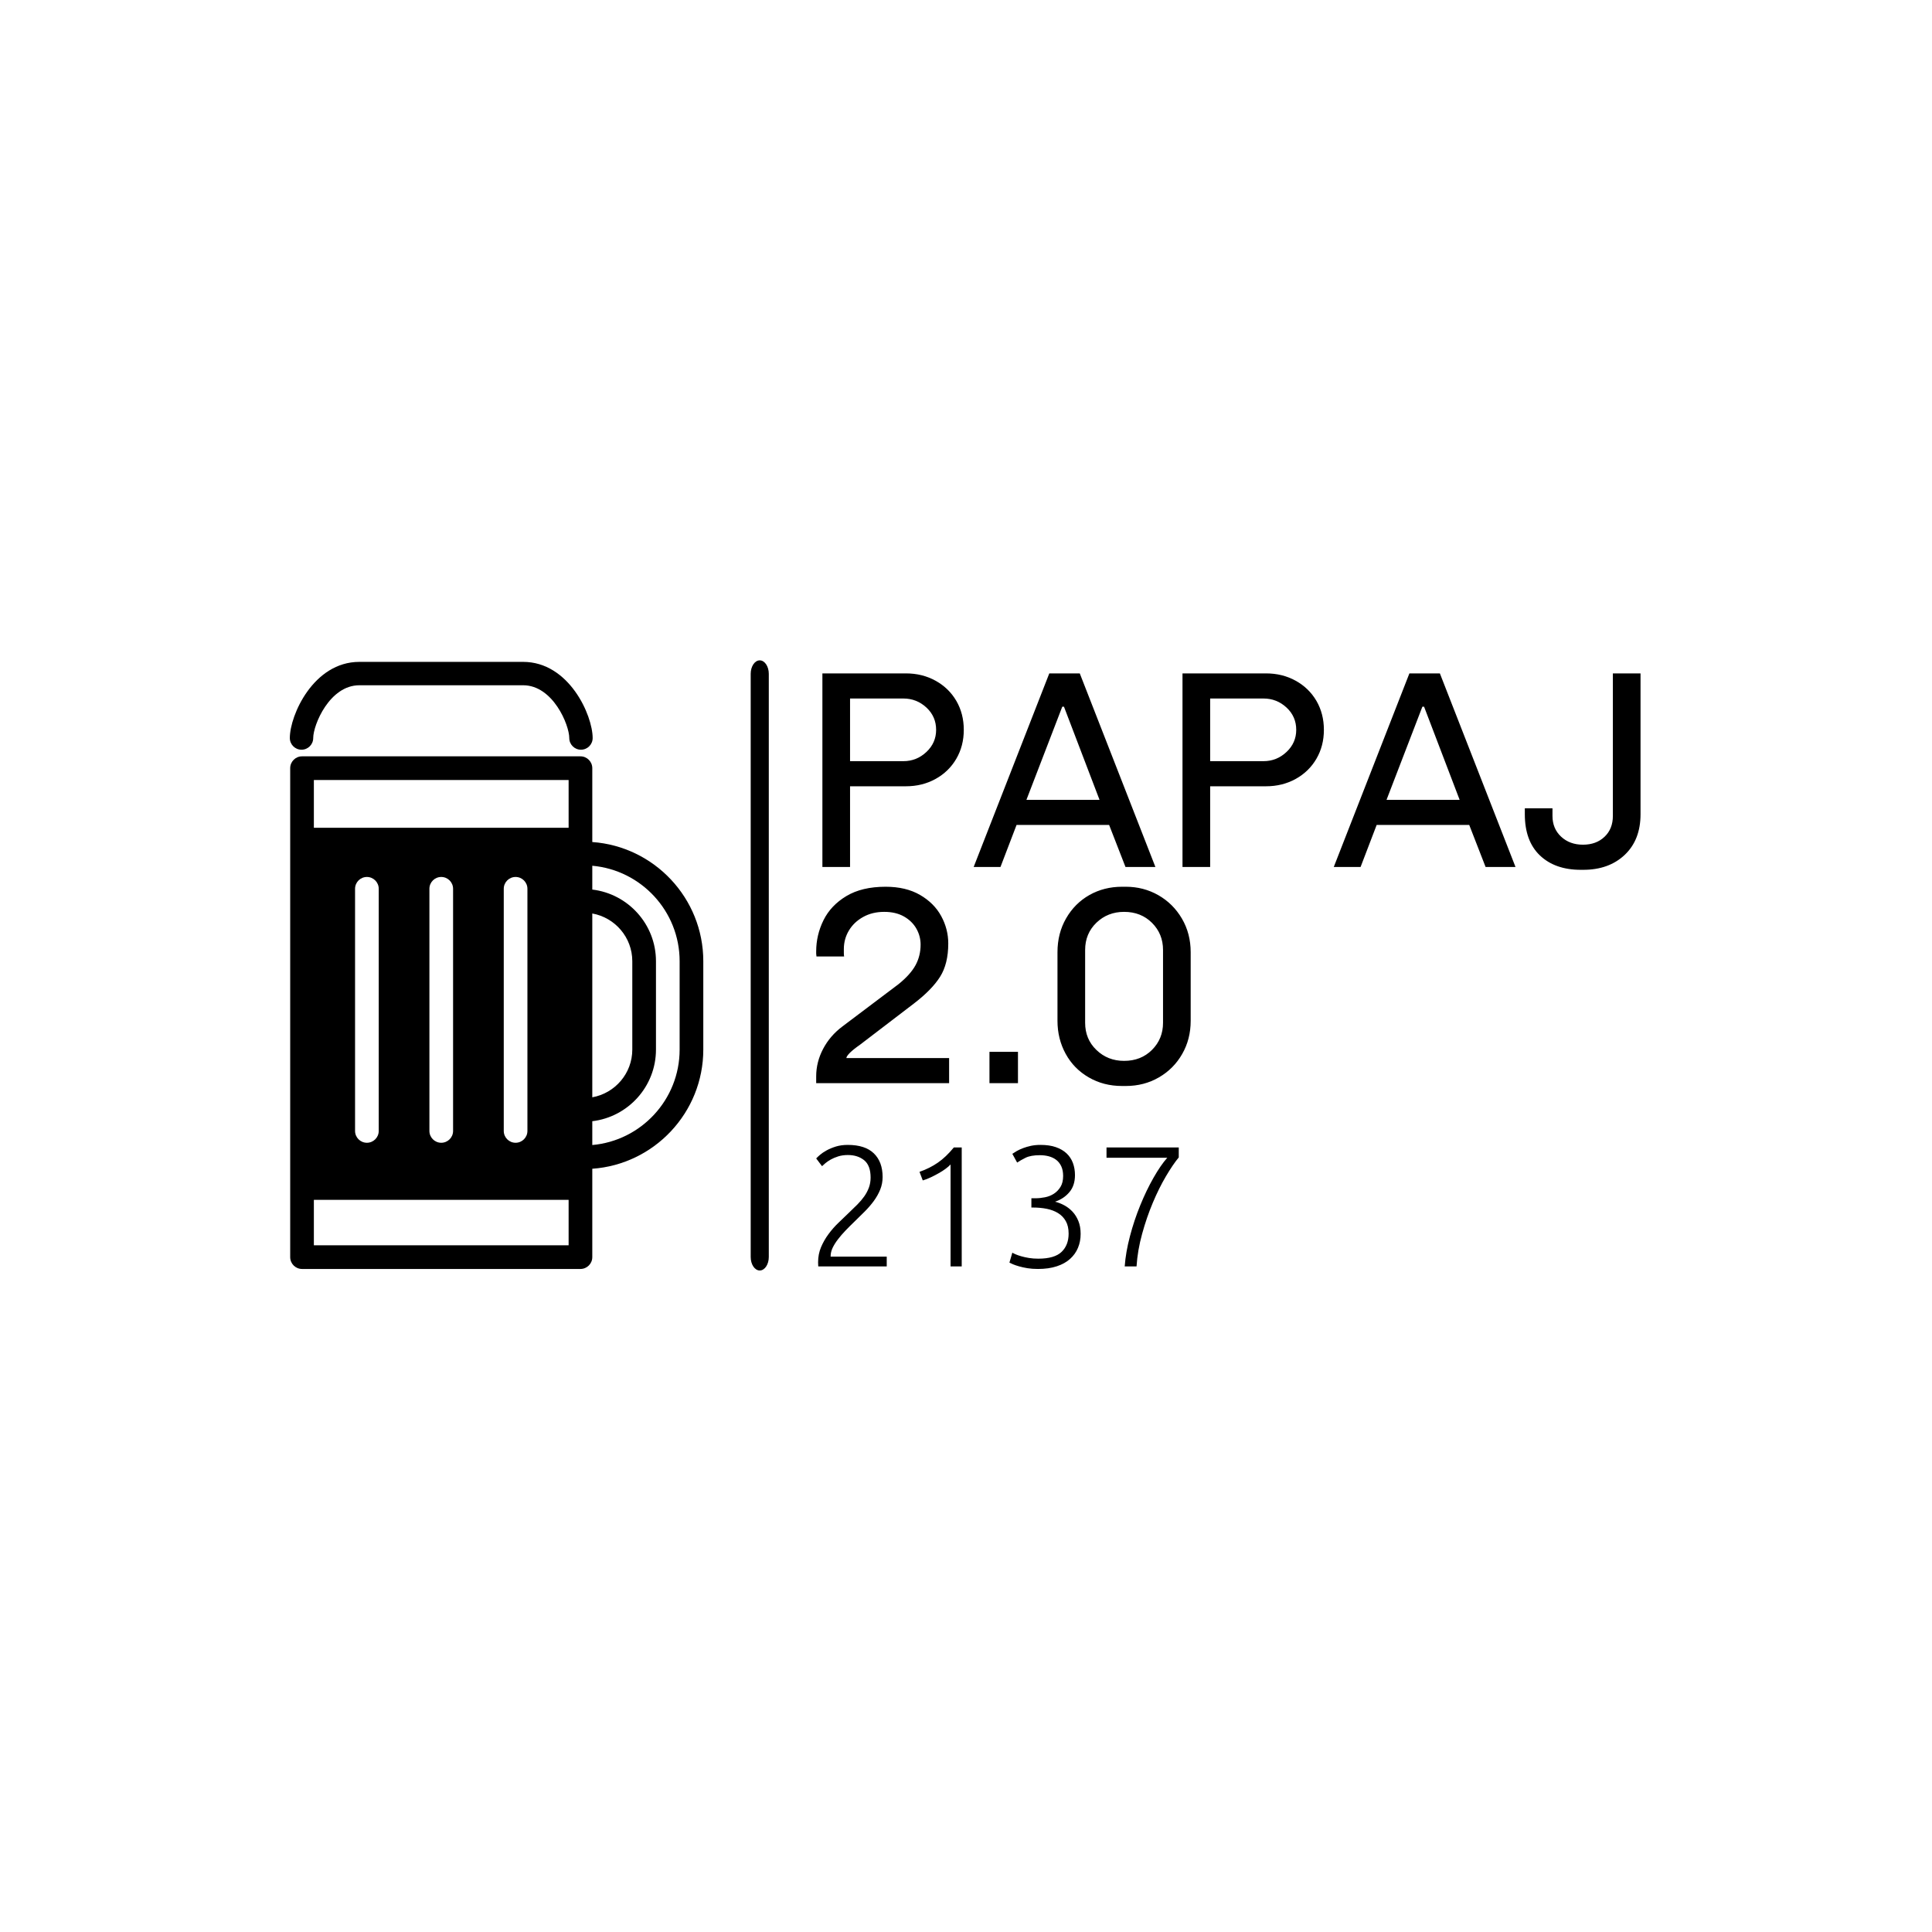
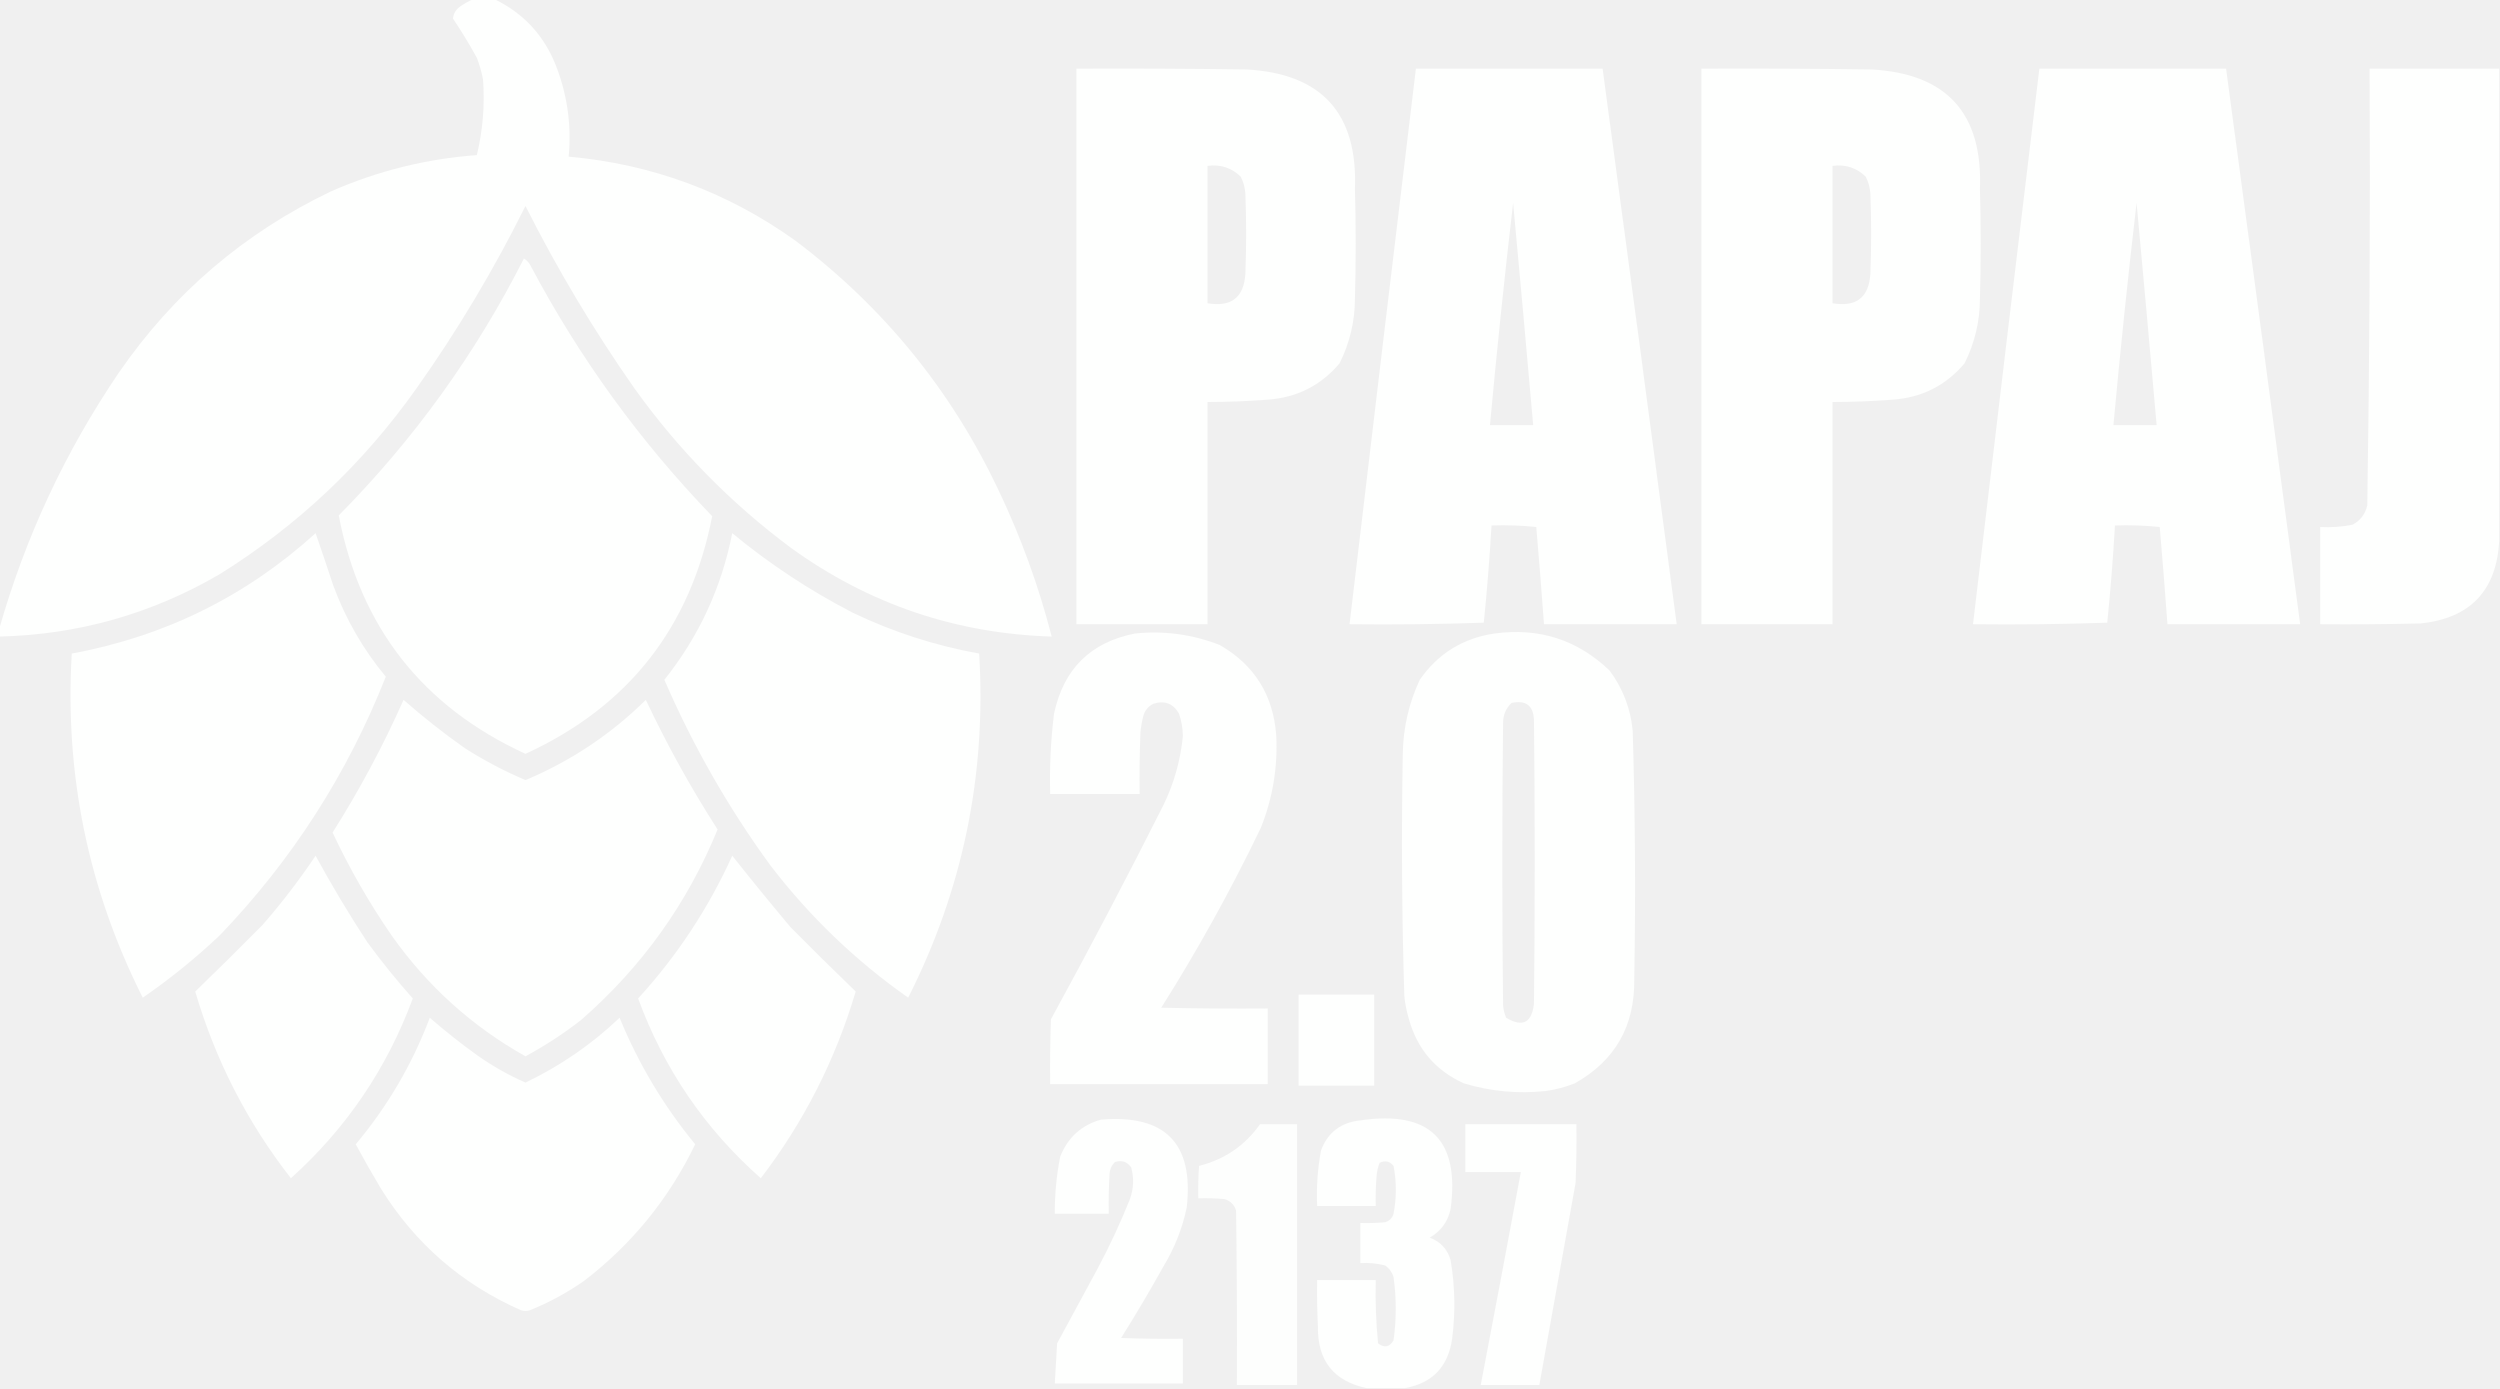
- <svg xmlns="http://www.w3.org/2000/svg" version="1.1" width="1000" height="1000" viewBox="0 0 1000 1000">
-   <rect width="1000" height="1000" fill="#ffffff" />
-   <g transform="matrix(0.7,0,0,0.7,149.5758,341.5001)">
-     <svg viewBox="0 0 396 179" data-background-color="#ffffff" preserveAspectRatio="xMidYMid meet" height="452" width="1000">
-       <g id="tight-bounds" transform="matrix(1,0,0,1,0.2400006,0.1696798)">
-         <svg viewBox="0 0 395.52 178.661" height="178.661" width="395.52">
-           <g>
-             <svg viewBox="0 0 616.28 278.38" height="178.661" width="395.52">
-               <g>
-                 <rect width="8.26" height="278.38" x="210.275" y="0" fill="#000000" opacity="1" stroke-width="0" stroke="transparent" fill-opacity="1" class="rect-o-0" data-fill-palette-color="primary" rx="1%" id="o-0" data-palette-color="#fce44d" />
-               </g>
-               <g transform="matrix(1,0,0,1,240.1591,0.6924881)">
-                 <svg viewBox="0 0 376.121 276.995" height="276.995" width="376.121">
-                   <g id="textblocktransform">
-                     <svg viewBox="0 0 376.121 276.995" height="276.995" width="376.121" id="textblock">
-                       <g>
-                         <svg viewBox="0 0 376.121 198.764" height="198.764" width="376.121">
-                           <g transform="matrix(1,0,0,1,0,0)">
-                             <svg width="376.121" viewBox="3.5 -34.3 146.05 73.1" height="198.764" data-palette-color="#fce44d">
-                               <svg />
-                               <svg />
-                               <g class="wordmark-text-0" data-fill-palette-color="primary" id="text-0">
-                                 <path d="M19.4-34.3c1.933 0 3.683 0.433 5.25 1.3 1.567 0.867 2.793 2.057 3.68 3.57 0.88 1.52 1.32 3.23 1.32 5.13v0c0 1.9-0.44 3.607-1.32 5.12-0.887 1.52-2.113 2.713-3.68 3.58-1.567 0.867-3.317 1.3-5.25 1.3v0h-9.9v14.3h-4.9v-34.3zM18.95-29.85h-9.45v11.1h9.45c1.567 0 2.927-0.543 4.08-1.63 1.147-1.08 1.72-2.387 1.72-3.92v0c0-1.567-0.573-2.883-1.72-3.95-1.153-1.067-2.513-1.6-4.08-1.6zM44.8-34.3h5.4l13.4 34.3h-5.3l-2.9-7.45h-16.4l-2.85 7.45h-4.75zM53.7-11.9l-6.3-16.5h-0.3l-6.35 16.5zM83.2-34.3c1.933 0 3.683 0.433 5.25 1.3 1.567 0.867 2.793 2.057 3.68 3.57 0.88 1.52 1.32 3.23 1.32 5.13v0c0 1.9-0.44 3.607-1.32 5.12-0.887 1.52-2.113 2.713-3.68 3.58-1.567 0.867-3.317 1.3-5.25 1.3v0h-9.9v14.3h-4.9v-34.3zM82.75-29.85h-9.45v11.1h9.45c1.567 0 2.927-0.543 4.08-1.63 1.147-1.08 1.72-2.387 1.72-3.92v0c0-1.567-0.573-2.883-1.72-3.95-1.153-1.067-2.513-1.6-4.08-1.6zM108.6-34.3h5.4l13.4 34.3h-5.3l-2.9-7.45h-16.4l-2.85 7.45h-4.75zM117.5-11.9l-6.3-16.5h-0.3l-6.35 16.5zM149.55-34.3v24.95c0 3.033-0.933 5.433-2.8 7.2-1.867 1.767-4.317 2.65-7.35 2.65v0h-0.45c-3.033 0-5.443-0.85-7.23-2.55-1.78-1.7-2.67-4.133-2.67-7.3v0-1.05h4.9v1.35c0 1.5 0.507 2.723 1.52 3.67 1.02 0.953 2.313 1.43 3.88 1.43v0c1.567 0 2.84-0.467 3.82-1.4 0.987-0.933 1.48-2.167 1.48-3.7v0-25.25z" fill="#000000" fill-rule="nonzero" stroke="none" stroke-width="1" stroke-linecap="butt" stroke-linejoin="miter" stroke-miterlimit="10" stroke-dasharray="" stroke-dashoffset="0" font-family="none" font-weight="none" font-size="none" text-anchor="none" style="mix-blend-mode: normal" data-fill-palette-color="primary" opacity="1" />
-                                 <path d="M15.8 3.5c2.4 0 4.433 0.483 6.1 1.45 1.667 0.967 2.917 2.217 3.75 3.75 0.833 1.533 1.25 3.15 1.25 4.85v0c0 2.4-0.483 4.367-1.45 5.9-0.967 1.533-2.517 3.117-4.65 4.75v0l-9.55 7.3c-0.767 0.533-1.36 1.007-1.78 1.42-0.413 0.42-0.62 0.73-0.62 0.93v0h18.2v4.45h-23.55v-1.2c0-1.7 0.41-3.327 1.23-4.88 0.813-1.547 1.953-2.87 3.42-3.97v0l9.95-7.5c1.4-1.133 2.4-2.25 3-3.35 0.6-1.1 0.9-2.317 0.9-3.65v0c0-1-0.25-1.943-0.75-2.83-0.5-0.88-1.233-1.597-2.2-2.15-0.967-0.547-2.133-0.82-3.5-0.82v0c-1.4 0-2.64 0.3-3.72 0.9-1.087 0.6-1.93 1.4-2.53 2.4-0.6 1-0.9 2.1-0.9 3.3v0 0.7c0 0.267 0.017 0.467 0.05 0.6v0h-4.9l-0.05-0.5v-0.4c0-1.933 0.433-3.777 1.3-5.53 0.867-1.747 2.217-3.17 4.05-4.27 1.833-1.1 4.15-1.65 6.95-1.65zM34.2 32.75h5.05v5.55h-5.05zM58.35 3.5c2.1 0 4.027 0.5 5.78 1.5 1.747 1 3.137 2.383 4.17 4.15 1.033 1.767 1.55 3.75 1.55 5.95v0 12.15c0 2.167-0.5 4.123-1.5 5.87-1 1.753-2.373 3.137-4.12 4.15-1.753 1.02-3.713 1.53-5.88 1.53v0h-0.65c-2.2 0-4.173-0.51-5.92-1.53-1.753-1.013-3.113-2.403-4.08-4.17-0.967-1.767-1.45-3.717-1.45-5.85v0-12.15c0-2.233 0.51-4.233 1.53-6 1.013-1.767 2.387-3.143 4.12-4.13 1.733-0.98 3.667-1.47 5.8-1.47v0zM58.05 7.95c-1.933 0-3.567 0.64-4.9 1.92-1.333 1.287-2 2.897-2 4.83v0 12.9c0 1.933 0.667 3.54 2 4.82 1.333 1.287 2.967 1.93 4.9 1.93v0c2 0 3.65-0.65 4.95-1.95 1.3-1.3 1.95-2.9 1.95-4.8v0-12.9c0-1.9-0.65-3.5-1.95-4.8-1.3-1.3-2.95-1.95-4.95-1.95z" fill="#000000" fill-rule="nonzero" stroke="none" stroke-width="1" stroke-linecap="butt" stroke-linejoin="miter" stroke-miterlimit="10" stroke-dasharray="" stroke-dashoffset="0" font-family="none" font-weight="none" font-size="none" text-anchor="none" style="mix-blend-mode: normal" data-fill-palette-color="primary" opacity="1" />
-                               </g>
-                             </svg>
-                           </g>
-                         </svg>
-                       </g>
-                       <g transform="matrix(1,0,0,1,0,220.388)">
-                         <svg viewBox="0 0 165.437 56.607" height="56.607" width="165.437">
-                           <g transform="matrix(1,0,0,1,0,0)">
-                             <svg width="165.437" viewBox="3.45 -35.4 105.64 36.15" height="56.607" data-palette-color="#fce44d">
-                               <path d="M22.8-26.05L22.8-26.05Q22.8-24.1 22.1-22.38 21.4-20.65 20.23-19.05 19.05-17.45 17.55-15.95 16.05-14.45 14.5-12.95L14.5-12.95Q13.2-11.7 11.98-10.43 10.75-9.15 9.78-7.88 8.8-6.6 8.22-5.38 7.65-4.15 7.65-2.95L7.65-2.95 7.65-2.85 24-2.85 24 0 4.05 0Q4.05-0.1 4.03-0.38 4-0.65 4-1.2L4-1.2Q4-3.55 4.85-5.58 5.7-7.6 7.03-9.4 8.35-11.2 9.98-12.75 11.6-14.3 13.1-15.75L13.1-15.75Q14.35-16.95 15.48-18.07 16.6-19.2 17.45-20.4 18.3-21.6 18.8-22.95 19.3-24.3 19.3-25.9L19.3-25.9Q19.3-29.4 17.43-30.93 15.55-32.45 12.7-32.45L12.7-32.45Q11.1-32.45 9.85-32.05 8.6-31.65 7.68-31.13 6.75-30.6 6.1-30.05 5.45-29.5 5.15-29.2L5.15-29.2 3.45-31.45Q3.75-31.8 4.53-32.48 5.3-33.15 6.48-33.8 7.65-34.45 9.2-34.93 10.75-35.4 12.65-35.4L12.65-35.4Q17.7-35.4 20.25-32.93 22.8-30.45 22.8-26.05ZM34.5-25.05L33.55-27.55Q36.55-28.6 38.9-30.23 41.25-31.85 43.55-34.65L43.55-34.65 45.85-34.65 45.85 0 42.6 0 42.6-29.7Q42.05-29.1 41.17-28.45 40.3-27.8 39.2-27.18 38.1-26.55 36.9-25.98 35.7-25.4 34.5-25.05L34.5-25.05ZM68.15-2.25L68.15-2.25Q72.9-2.25 74.95-4.23 77-6.2 77-9.55L77-9.55Q77-11.75 76.17-13.2 75.35-14.65 73.92-15.53 72.5-16.4 70.62-16.78 68.75-17.15 66.65-17.15L66.65-17.15 66.15-17.15 66.15-19.85 67.3-19.85Q68.65-19.85 70.07-20.13 71.5-20.4 72.67-21.15 73.85-21.9 74.62-23.15 75.4-24.4 75.4-26.35L75.4-26.35Q75.4-28 74.85-29.18 74.3-30.35 73.37-31.05 72.45-31.75 71.22-32.08 70-32.4 68.65-32.4L68.65-32.4Q65.95-32.4 64.45-31.65 62.95-30.9 62-30.25L62-30.25 60.6-32.8Q61.1-33.15 61.87-33.6 62.65-34.05 63.7-34.45 64.75-34.85 66.02-35.13 67.3-35.4 68.8-35.4L68.8-35.4Q71.4-35.4 73.27-34.75 75.15-34.1 76.4-32.93 77.65-31.75 78.25-30.13 78.85-28.5 78.85-26.6L78.85-26.6Q78.85-23.55 77.22-21.63 75.6-19.7 73.05-18.85L73.05-18.85Q74.45-18.5 75.77-17.78 77.1-17.05 78.15-15.93 79.2-14.8 79.85-13.2 80.5-11.6 80.5-9.45L80.5-9.45Q80.5-7.25 79.72-5.4 78.95-3.55 77.42-2.18 75.9-0.8 73.55-0.03 71.2 0.75 68.05 0.75L68.05 0.75Q66.4 0.75 65.02 0.53 63.65 0.3 62.6 0 61.55-0.3 60.82-0.6 60.1-0.9 59.75-1.1L59.75-1.1 60.6-4Q60.9-3.8 61.6-3.5 62.3-3.2 63.27-2.93 64.25-2.65 65.47-2.45 66.7-2.25 68.15-2.25ZM96.79 0L93.34 0Q93.64-4.15 94.87-8.8 96.09-13.45 97.87-17.8 99.64-22.15 101.72-25.8 103.79-29.45 105.74-31.65L105.74-31.65 88.04-31.65 88.04-34.65 109.09-34.65 109.09-31.75Q107.39-29.7 105.37-26.28 103.34-22.85 101.54-18.57 99.74-14.3 98.42-9.5 97.09-4.7 96.79 0L96.79 0Z" opacity="1" transform="matrix(1,0,0,1,0,0)" fill="#000000" class="slogan-text-1" data-fill-palette-color="secondary" id="text-1" />
-                             </svg>
-                           </g>
-                         </svg>
-                       </g>
-                     </svg>
-                   </g>
-                 </svg>
-               </g>
-               <g transform="matrix(1,0,0,1,0,0.6924881)">
-                 <svg viewBox="0 0 188.651 276.995" height="276.995" width="188.651">
-                   <g>
-                     <svg version="1.1" x="0" y="0" viewBox="1.526 2.893 97.259 142.805" enable-background="new 0 0 100 147.809" xml:space="preserve" height="276.995" width="188.651" class="icon-icon-0" data-fill-palette-color="accent" id="icon-0">
-                       <path d="M72.673 45.27V27.897c0-1.537-1.246-2.784-2.782-2.784H4.396c-1.537 0-2.784 1.247-2.784 2.784v115.018c0 1.537 1.247 2.783 2.784 2.783h65.495c1.536 0 2.782-1.246 2.782-2.783v-20.789c14.57-1.032 26.112-13.207 26.112-28.036V73.307C98.785 58.478 87.243 46.301 72.673 45.27zM67.105 140.132H7.179v-10.693h59.926V140.132zM16.87 113.229V56.271c0-1.537 1.247-2.784 2.784-2.784 1.537 0 2.784 1.247 2.784 2.784v56.958c0 1.537-1.247 2.783-2.784 2.783C18.117 116.012 16.87 114.766 16.87 113.229zM34.359 113.229V56.271c0-1.537 1.247-2.784 2.784-2.784s2.784 1.247 2.784 2.784v56.958c0 1.537-1.247 2.783-2.784 2.783S34.359 114.766 34.359 113.229zM51.848 113.229V56.271c0-1.537 1.246-2.784 2.783-2.784s2.783 1.247 2.783 2.784v56.958c0 1.537-1.246 2.783-2.783 2.783S51.848 114.766 51.848 113.229zM67.105 41.913H7.179V30.681h59.926V41.913zM72.673 62.08c5.339 0.951 9.411 5.618 9.411 11.228V94.09c0 5.608-4.072 10.275-9.411 11.228V62.08zM93.218 94.09c0 11.759-9.048 21.438-20.545 22.455v-5.603c8.421-0.996 14.979-8.167 14.979-16.854V73.307c0-8.687-6.559-15.857-14.979-16.854v-5.603c11.497 1.018 20.545 10.696 20.545 22.455V94.09z" fill="#000000" data-fill-palette-color="accent" />
-                       <path d="M70.009 23.555c-1.519 0-2.75-1.231-2.75-2.75 0-3.089-3.849-12.412-10.851-12.412H17.877c-7.002 0-10.851 9.322-10.851 12.412 0 1.519-1.231 2.75-2.75 2.75s-2.75-1.231-2.75-2.75c0-5.356 5.563-17.912 16.351-17.912h38.531c10.788 0 16.351 12.555 16.351 17.912C72.759 22.323 71.527 23.555 70.009 23.555z" fill="#000000" data-fill-palette-color="accent" />
-                     </svg>
-                   </g>
-                 </svg>
-               </g>
-             </svg>
-           </g>
-           <defs />
-         </svg>
-         <rect width="395.52" height="178.661" fill="none" stroke="none" visibility="hidden" />
-       </g>
-     </svg>
+ <svg xmlns="http://www.w3.org/2000/svg" version="1.1" width="1620px" height="900px" style="shape-rendering:geometricPrecision; text-rendering:geometricPrecision; image-rendering:optimizeQuality; fill-rule:evenodd; clip-rule:evenodd">
+   <g>
+     <path style="opacity:0.987" fill="#fefffe" d="M 306.5,-0.5 C 311.167,-0.5 315.833,-0.5 320.5,-0.5C 339.933,8.945 353.433,23.945 361,44.5C 367.843,62.947 370.343,81.947 368.5,101.5C 422.544,106.345 471.544,124.511 515.5,156C 572.54,199.044 616.374,252.877 647,317.5C 661.58,348.076 673.08,379.742 681.5,412.5C 619.167,410.557 562.834,391.39 512.5,355C 473.253,325.753 439.419,291.253 411,251.5C 384.732,213.987 361.232,174.654 340.5,133.5C 319.984,174.796 296.484,214.129 270,251.5C 235.528,300.31 193.028,340.476 142.5,372C 98.332,397.793 50.665,411.293 -0.5,412.5C -0.5,410.833 -0.5,409.167 -0.5,407.5C 16.45,347.937 42.284,292.604 77,241.5C 112.429,190.064 158.262,150.898 214.5,124C 244.681,110.746 276.181,102.913 309,100.5C 312.876,84.371 314.209,68.038 313,51.5C 312.074,46.721 310.741,42.054 309,37.5C 304.185,28.688 299.018,20.188 293.5,12C 293.919,8.575 295.586,5.909 298.5,4C 301.099,2.205 303.766,0.705 306.5,-0.5 Z" />
+   </g>
+   <g>
+     <path style="opacity:0.986" fill="#fefffe" d="M 697.5,44.5 C 734.168,44.333 770.835,44.5 807.5,45C 856.414,47.585 879.914,73.418 878,122.5C 878.667,146.167 878.667,169.833 878,193.5C 877.971,208.319 874.637,222.319 868,235.5C 855.915,249.793 840.415,257.627 821.5,259C 808.517,259.984 795.517,260.484 782.5,260.5C 782.5,308.5 782.5,356.5 782.5,404.5C 754.167,404.5 725.833,404.5 697.5,404.5C 697.5,284.5 697.5,164.5 697.5,44.5 Z M 782.5,107.5 C 790.875,106.38 798.042,108.714 804,114.5C 805.743,117.957 806.743,121.623 807,125.5C 807.667,142.833 807.667,160.167 807,177.5C 805.999,192.776 797.832,199.109 782.5,196.5C 782.5,166.833 782.5,137.167 782.5,107.5 Z" />
+   </g>
+   <g>
+     <path style="opacity:0.989" fill="#fefffe" d="M 917.5,44.5 C 957.833,44.5 998.167,44.5 1038.5,44.5C 1054.66,164.473 1070.66,284.473 1086.5,404.5C 1057.83,404.5 1029.17,404.5 1000.5,404.5C 998.974,383.473 997.308,362.473 995.5,341.5C 985.856,340.502 976.19,340.168 966.5,340.5C 965.29,361.558 963.624,382.558 961.5,403.5C 932.508,404.5 903.508,404.833 874.5,404.5C 888.688,284.473 903.021,164.473 917.5,44.5 Z M 980.5,131.5 C 984.932,179.342 989.266,227.342 993.5,275.5C 984.167,275.5 974.833,275.5 965.5,275.5C 969.913,227.446 974.913,179.446 980.5,131.5 Z" />
+   </g>
+   <g>
+     <path style="opacity:0.986" fill="#fefffe" d="M 1102.5,44.5 C 1139.17,44.333 1175.83,44.5 1212.5,45C 1261.41,47.585 1284.91,73.418 1283,122.5C 1283.67,146.167 1283.67,169.833 1283,193.5C 1282.97,208.319 1279.64,222.319 1273,235.5C 1260.91,249.793 1245.41,257.627 1226.5,259C 1213.52,259.984 1200.52,260.484 1187.5,260.5C 1187.5,308.5 1187.5,356.5 1187.5,404.5C 1159.17,404.5 1130.83,404.5 1102.5,404.5C 1102.5,284.5 1102.5,164.5 1102.5,44.5 Z M 1187.5,107.5 C 1195.88,106.38 1203.04,108.714 1209,114.5C 1210.74,117.957 1211.74,121.623 1212,125.5C 1212.67,142.833 1212.67,160.167 1212,177.5C 1211,192.776 1202.83,199.109 1187.5,196.5C 1187.5,166.833 1187.5,137.167 1187.5,107.5 Z" />
+   </g>
+   <g>
+     <path style="opacity:0.989" fill="#fefffe" d="M 1321.5,44.5 C 1361.83,44.5 1402.17,44.5 1442.5,44.5C 1458.66,164.473 1474.66,284.473 1490.5,404.5C 1461.83,404.5 1433.17,404.5 1404.5,404.5C 1402.97,383.473 1401.31,362.473 1399.5,341.5C 1389.86,340.502 1380.19,340.168 1370.5,340.5C 1369.29,361.558 1367.62,382.558 1365.5,403.5C 1336.51,404.5 1307.51,404.833 1278.5,404.5C 1292.69,284.473 1307.02,164.473 1321.5,44.5 Z M 1384.5,131.5 C 1388.93,179.342 1393.27,227.342 1397.5,275.5C 1388.17,275.5 1378.83,275.5 1369.5,275.5C 1373.91,227.446 1378.91,179.446 1384.5,131.5 Z" />
+   </g>
+   <g>
+     <path style="opacity:0.993" fill="#fefffe" d="M 1619.5,44.5 C 1619.5,146.5 1619.5,248.5 1619.5,350.5C 1617.72,382.783 1600.72,400.617 1568.5,404C 1546.84,404.5 1525.17,404.667 1503.5,404.5C 1503.5,383.5 1503.5,362.5 1503.5,341.5C 1510.59,341.884 1517.59,341.384 1524.5,340C 1529.55,337.28 1532.72,333.113 1534,327.5C 1535.48,233.186 1535.98,138.853 1535.5,44.5C 1563.5,44.5 1591.5,44.5 1619.5,44.5 Z" />
+   </g>
+   <g>
+     <path style="opacity:0.988" fill="#fefffe" d="M 339.5,167.5 C 341.433,168.642 342.933,170.308 344,172.5C 375.602,232.059 414.769,286.059 461.5,334.5C 447.468,406.594 407.135,457.927 340.5,488.5C 273.721,457.806 233.388,406.306 219.5,334C 268.201,284.764 308.201,229.264 339.5,167.5 Z" />
+   </g>
+   <g>
+     <path style="opacity:0.986" fill="#fefffe" d="M 204.5,345.5 C 208.355,356.563 212.189,367.896 216,379.5C 224.007,401.194 235.341,420.861 250,438.5C 225.129,501.42 189.295,557.253 142.5,606C 126.847,620.826 110.18,634.326 92.5,646.5C 57.215,576.414 41.882,502.081 46.5,423.5C 106.835,412.331 159.502,386.331 204.5,345.5 Z" />
+   </g>
+   <g>
+     <path style="opacity:0.986" fill="#fefffe" d="M 474.5,345.5 C 498.557,365.379 524.557,382.545 552.5,397C 578.629,409.543 605.962,418.376 634.5,423.5C 639.261,502.103 623.928,576.436 588.5,646.5C 554.306,622.474 524.472,593.808 499,560.5C 471.839,523.203 449.006,483.203 430.5,440.5C 452.841,412.519 467.507,380.853 474.5,345.5 Z" />
+   </g>
+   <g>
+     <path style="opacity:0.982" fill="#fefffe" d="M 735.5,410.5 C 754.49,408.572 772.823,411.072 790.5,418C 812.903,430.946 825.069,450.446 827,476.5C 828.059,497.21 824.725,517.21 817,536.5C 797.671,576.67 776.171,615.503 752.5,653C 775.498,653.5 798.498,653.667 821.5,653.5C 821.5,669.833 821.5,686.167 821.5,702.5C 774.5,702.5 727.5,702.5 680.5,702.5C 680.333,688.496 680.5,674.496 681,660.5C 706.098,614.64 730.431,568.307 754,521.5C 760.812,507.4 764.978,492.566 766.5,477C 766.439,472.031 765.606,467.197 764,462.5C 760.345,455.93 754.845,453.763 747.5,456C 744.272,457.563 742.105,460.063 741,463.5C 740.055,467.114 739.388,470.781 739,474.5C 738.5,487.829 738.333,501.163 738.5,514.5C 719.167,514.5 699.833,514.5 680.5,514.5C 680.052,497.099 680.886,479.765 683,462.5C 689.186,433.48 706.686,416.146 735.5,410.5 Z" />
+   </g>
+   <g>
+     <path style="opacity:0.98" fill="#fefffe" d="M 968.5,410.5 C 997.374,406.582 1022.21,414.582 1043,434.5C 1051.61,446.061 1056.61,459.061 1058,473.5C 1059.61,527.149 1059.95,580.816 1059,634.5C 1059.44,664.817 1046.6,687.317 1020.5,702C 1014.37,704.449 1008.04,706.116 1001.5,707C 983.459,708.887 965.792,707.22 948.5,702C 930.256,693.696 918.423,679.863 913,660.5C 911.524,655.594 910.524,650.594 910,645.5C 908.379,593.187 908.045,540.854 909,488.5C 909.247,471.671 912.913,455.671 920,440.5C 931.829,423.502 947.996,413.502 968.5,410.5 Z M 979.5,455.5 C 988.754,453.53 993.587,457.196 994,466.5C 994.667,527.833 994.667,589.167 994,650.5C 992.568,662.831 986.568,665.831 976,659.5C 974.908,656.956 974.241,654.289 974,651.5C 973.333,590.5 973.333,529.5 974,468.5C 974.004,463.303 975.837,458.97 979.5,455.5 Z" />
+   </g>
+   <g>
+     <path style="opacity:0.987" fill="#fefffe" d="M 261.5,453.5 C 274.228,464.706 287.561,475.206 301.5,485C 313.9,492.868 326.9,499.701 340.5,505.5C 369.907,493.14 395.907,475.807 418.5,453.5C 432.21,482.595 447.71,510.595 465,537.5C 445.327,585.537 415.827,626.704 376.5,661C 365.175,669.817 353.175,677.65 340.5,684.5C 305.887,665.061 277.053,639.061 254,606.5C 239.368,585.328 226.535,562.994 215.5,539.5C 232.909,512.019 248.242,483.353 261.5,453.5 Z" />
+   </g>
+   <g>
+     <path style="opacity:0.979" fill="#fefffe" d="M 204.5,554.5 C 214.856,573.527 226.023,592.194 238,610.5C 247.234,623.124 257.067,635.291 267.5,647C 250.739,692.364 224.406,731.197 188.5,763.5C 160.244,727.327 139.577,686.993 126.5,642.5C 141.044,628.458 155.544,614.125 170,599.5C 182.506,585.175 194.006,570.175 204.5,554.5 Z" />
+   </g>
+   <g>
+     <path style="opacity:0.979" fill="#fefffe" d="M 474.5,554.5 C 486.704,569.891 499.204,585.224 512,600.5C 526.123,614.791 540.29,628.791 554.5,642.5C 541.343,686.817 520.843,727.151 493,763.5C 456.709,731.439 430.209,692.606 413.5,647C 438.716,619.406 459.049,588.573 474.5,554.5 Z" />
+   </g>
+   <g>
+     <path style="opacity:0.968" fill="#fefffe" d="M 841.5,644.5 C 857.833,644.5 874.167,644.5 890.5,644.5C 890.5,664.167 890.5,683.833 890.5,703.5C 874.167,703.5 857.833,703.5 841.5,703.5C 841.5,683.833 841.5,664.167 841.5,644.5 Z" />
+   </g>
+   <g>
+     <path style="opacity:0.984" fill="#fefffe" d="M 278.5,659.5 C 288.409,668.131 298.742,676.298 309.5,684C 319.222,690.863 329.556,696.696 340.5,701.5C 363.055,690.723 383.388,676.723 401.5,659.5C 413.776,689.408 430.11,716.741 450.5,741.5C 433.479,776.728 409.479,806.228 378.5,830C 367.601,837.619 355.934,843.952 343.5,849C 341.5,849.667 339.5,849.667 337.5,849C 299.322,832.161 269.155,805.994 247,770.5C 241.3,760.962 235.8,751.295 230.5,741.5C 251.109,716.96 267.109,689.627 278.5,659.5 Z" />
+   </g>
+   <g>
+     <path style="opacity:0.969" fill="#fefffe" d="M 713.5,725.5 C 755.222,722.054 773.722,741.054 769,782.5C 766.166,796 761.166,808.666 754,820.5C 745.232,836.261 736.065,851.761 726.5,867C 739.829,867.5 753.163,867.667 766.5,867.5C 766.5,877.167 766.5,886.833 766.5,896.5C 738.833,896.5 711.167,896.5 683.5,896.5C 683.98,887.837 684.48,879.17 685,870.5C 693.667,854.5 702.333,838.5 711,822.5C 718.82,807.861 725.82,792.861 732,777.5C 734.61,770.581 734.943,763.581 733,756.5C 730.442,752.788 726.942,751.622 722.5,753C 720.396,755.042 719.229,757.542 719,760.5C 718.5,769.16 718.334,777.827 718.5,786.5C 706.833,786.5 695.167,786.5 683.5,786.5C 683.438,774.036 684.604,761.703 687,749.5C 691.969,737.022 700.802,729.022 713.5,725.5 Z" />
+   </g>
+   <g>
+     <path style="opacity:0.967" fill="#fefffe" d="M 910.5,899.5 C 902.167,899.5 893.833,899.5 885.5,899.5C 864.137,894.948 853.637,881.615 854,859.5C 853.5,849.506 853.334,839.506 853.5,829.5C 866.167,829.5 878.833,829.5 891.5,829.5C 891.163,843.204 891.663,856.871 893,870.5C 897.118,873.592 900.451,872.925 903,868.5C 904.917,854.825 904.917,841.159 903,827.5C 902.008,824.336 900.175,821.836 897.5,820C 892.264,818.661 886.93,818.161 881.5,818.5C 881.5,809.833 881.5,801.167 881.5,792.5C 886.844,792.666 892.177,792.499 897.5,792C 900.333,791.167 902.167,789.333 903,786.5C 905,776.167 905,765.833 903,755.5C 900.569,752.482 897.569,751.815 894,753.5C 892.873,756.377 892.206,759.377 892,762.5C 891.5,768.825 891.334,775.158 891.5,781.5C 878.833,781.5 866.167,781.5 853.5,781.5C 852.964,769.387 853.797,757.387 856,745.5C 860.372,733.815 868.872,727.315 881.5,726C 926.545,719.38 946.045,738.546 940,783.5C 938.24,791.603 933.74,797.77 926.5,802C 933.428,804.594 937.928,809.427 940,816.5C 942.86,833.446 943.193,850.446 941,867.5C 938.403,885.593 928.236,896.26 910.5,899.5 Z" />
+   </g>
+   <g>
+     <path style="opacity:0.956" fill="#fefffe" d="M 816.5,728.5 C 824.5,728.5 832.5,728.5 840.5,728.5C 840.5,784.833 840.5,841.167 840.5,897.5C 827.5,897.5 814.5,897.5 801.5,897.5C 801.667,859.832 801.5,822.165 801,784.5C 799.833,780.667 797.333,778.167 793.5,777C 787.843,776.501 782.176,776.334 776.5,776.5C 776.334,769.492 776.5,762.492 777,755.5C 793.557,751.316 806.724,742.316 816.5,728.5 Z" />
+   </g>
+   <g>
+     <path style="opacity:0.967" fill="#fefffe" d="M 949.5,728.5 C 973.5,728.5 997.5,728.5 1021.5,728.5C 1021.67,741.171 1021.5,753.838 1021,766.5C 1013.16,810.18 1005.33,853.846 997.5,897.5C 984.833,897.5 972.167,897.5 959.5,897.5C 968.295,851.524 976.962,805.524 985.5,759.5C 973.5,759.5 961.5,759.5 949.5,759.5C 949.5,749.167 949.5,738.833 949.5,728.5 Z" />
  </g>
</svg>
